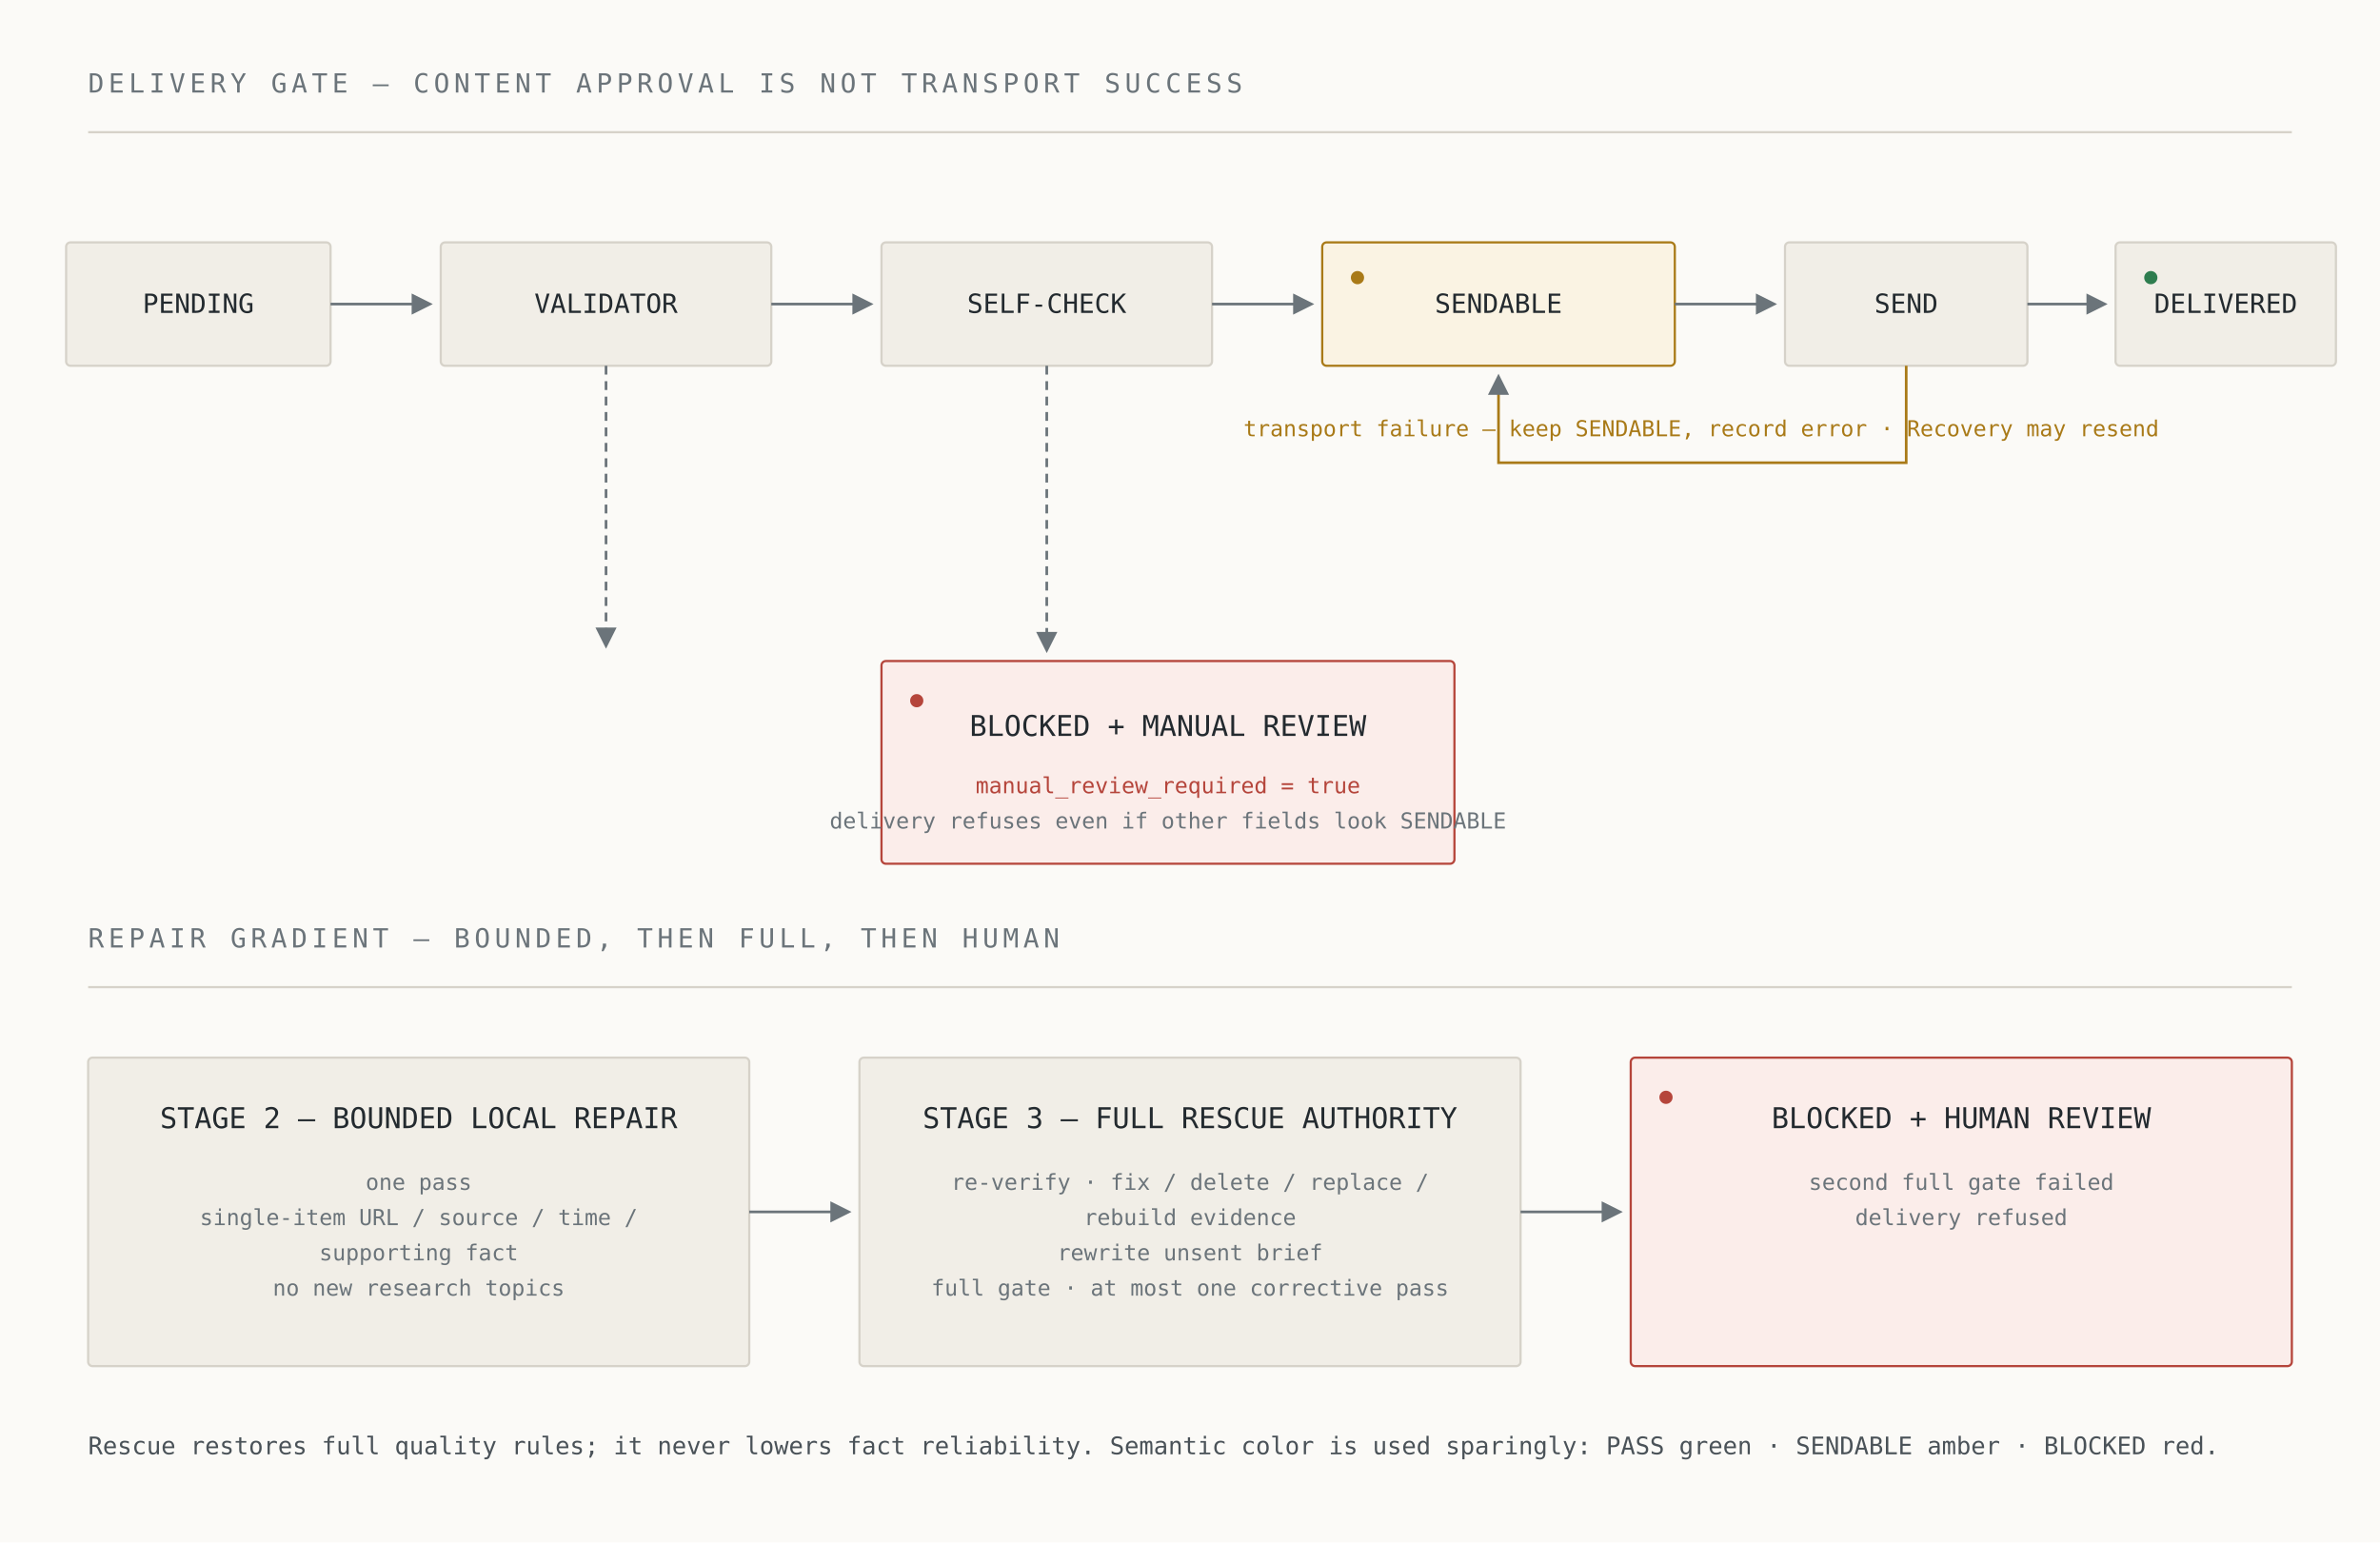
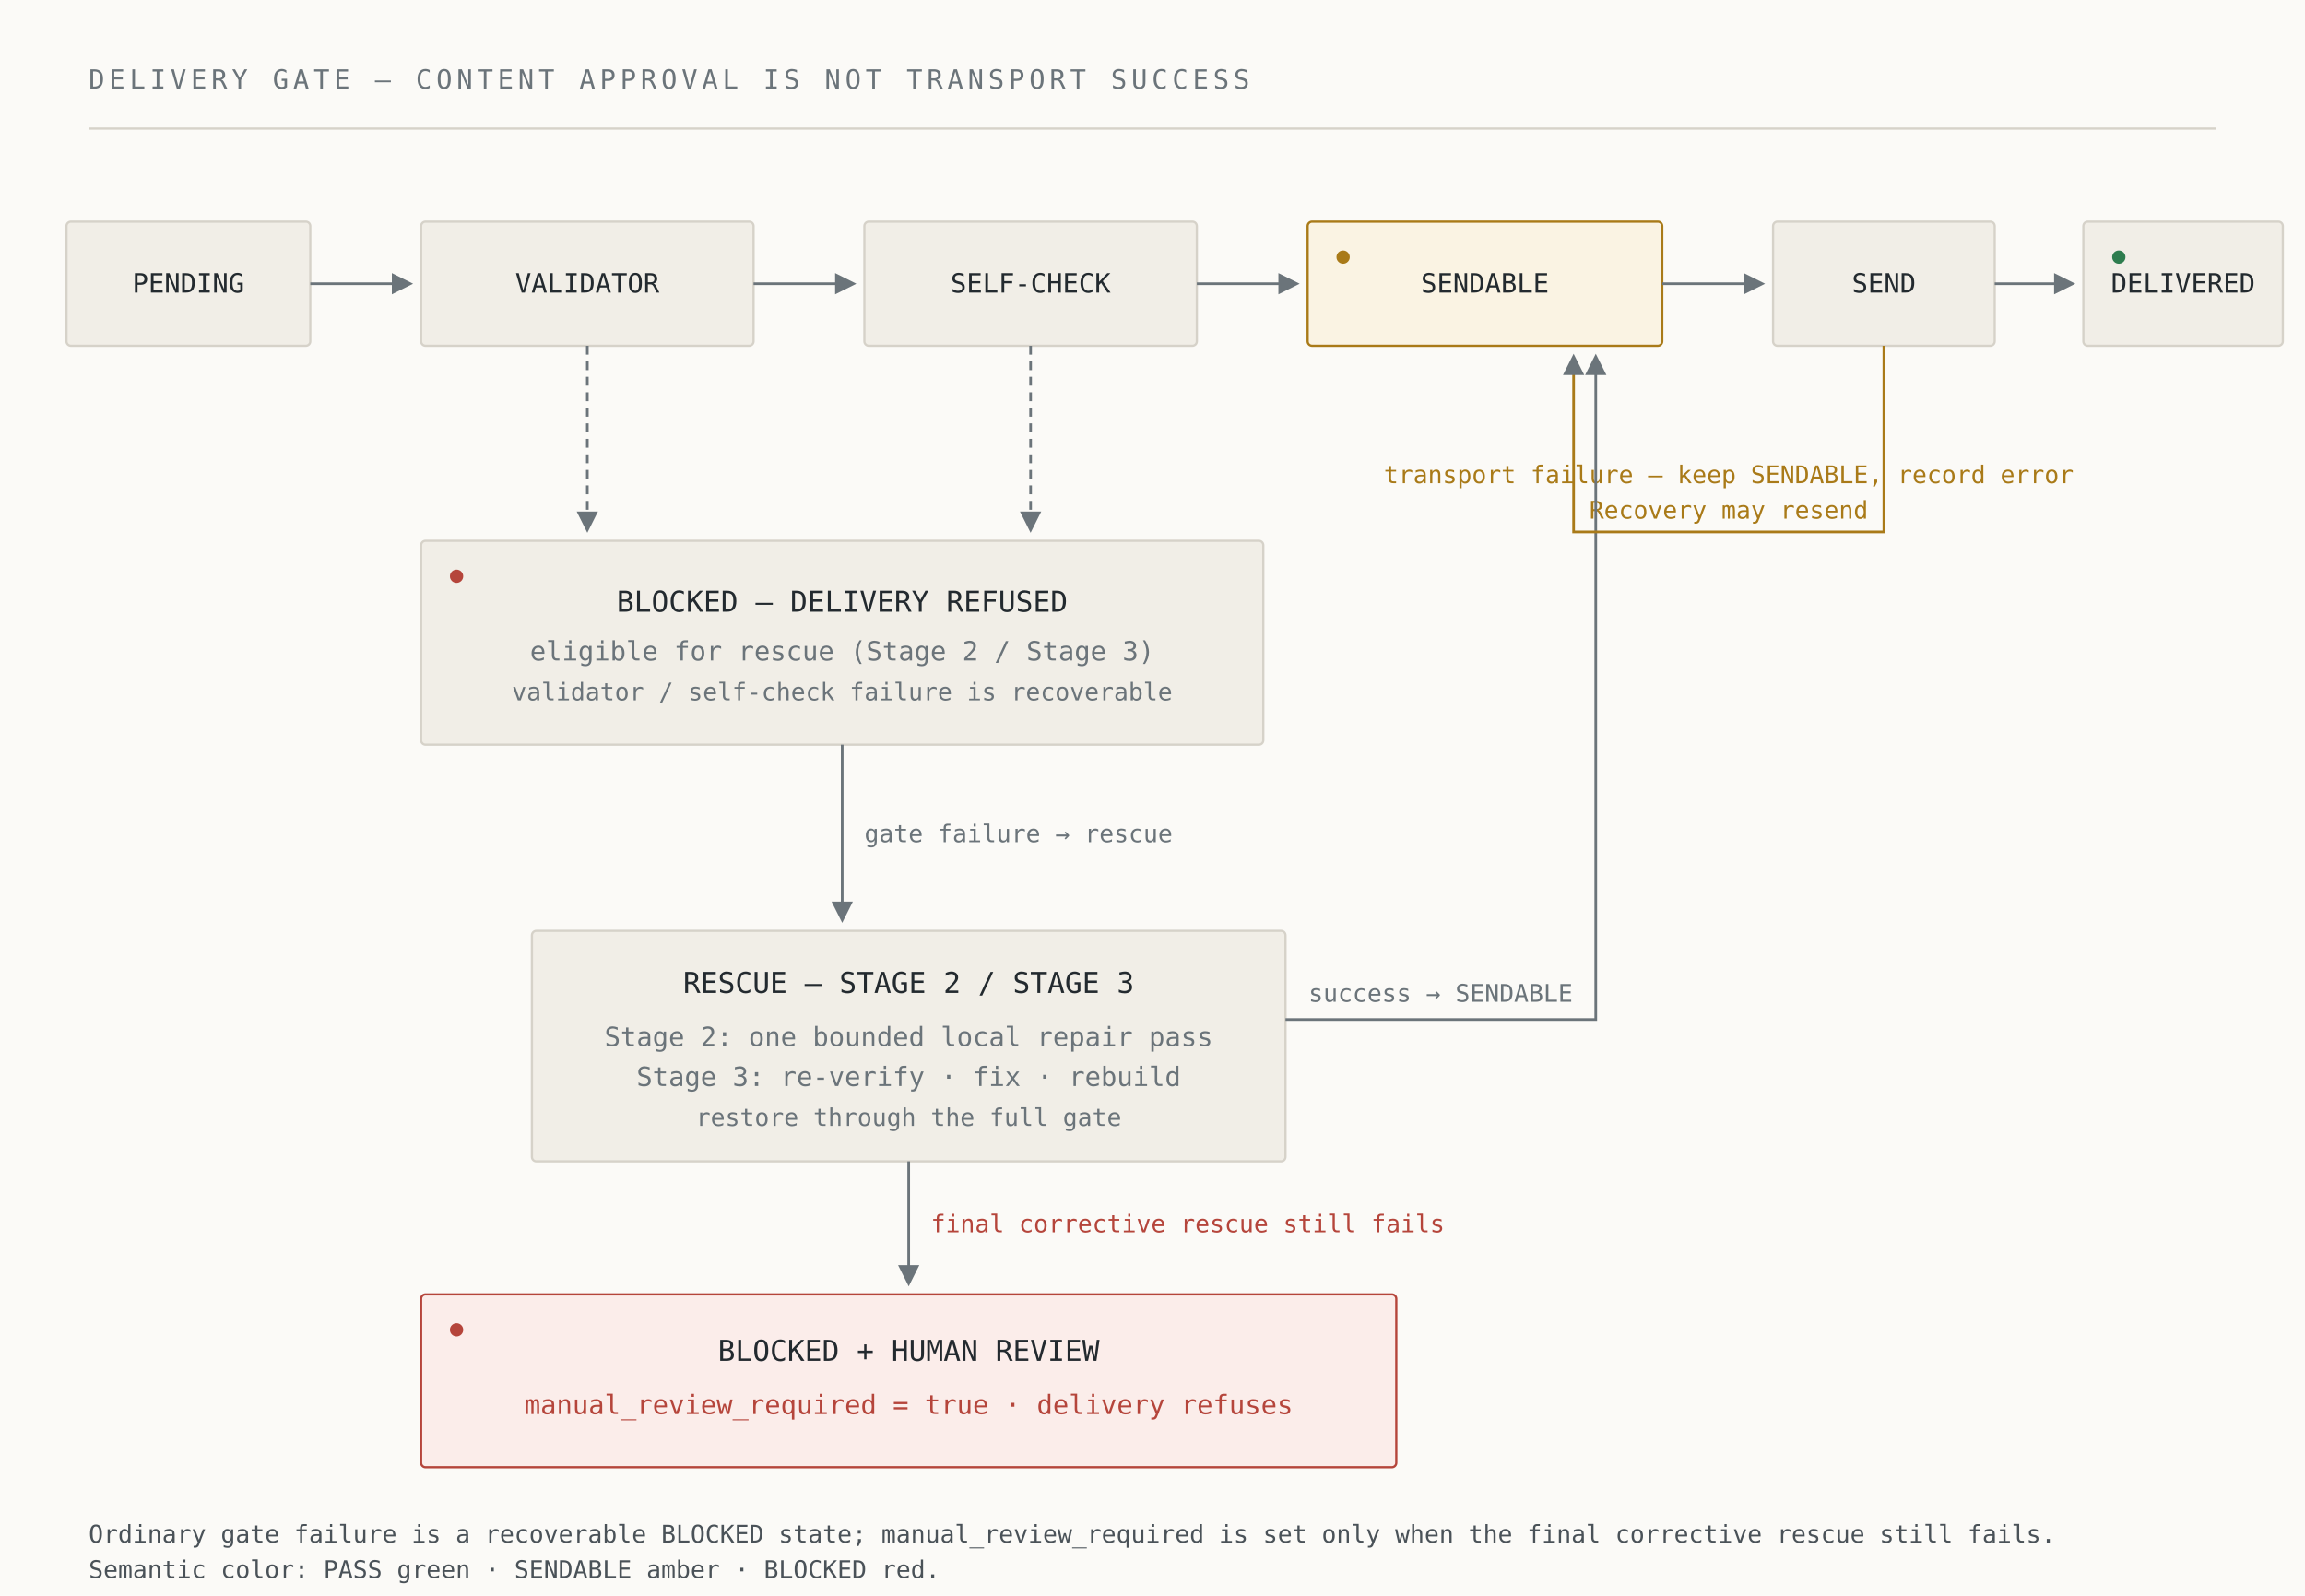
- <svg xmlns="http://www.w3.org/2000/svg" viewBox="0 0 1080 700" role="img" aria-labelledby="gate-title gate-desc">
-   <rect width="1080" height="700" fill="#FBFAF7" />
+ <svg xmlns="http://www.w3.org/2000/svg" viewBox="0 0 1040 720" role="img" aria-labelledby="gate-title gate-desc">
+   <rect width="1040" height="720" fill="#FBFAF7" />
  <g font-family="ui-monospace, 'Cascadia Mono', Consolas, monospace">
-     <text x="40" y="42" font-size="12" letter-spacing="2" fill="#6B747A">DELIVERY GATE — CONTENT APPROVAL IS NOT TRANSPORT SUCCESS</text>
+     <text x="40" y="40" font-size="12" letter-spacing="2" fill="#6B747A">DELIVERY GATE — CONTENT APPROVAL IS NOT TRANSPORT SUCCESS</text>
  </g>
-   <line x1="40" y1="60" x2="1040" y2="60" stroke="#D6D2C9" />
+   <line x1="40" y1="58" x2="1000" y2="58" stroke="#D6D2C9" />
  <g font-family="ui-monospace, 'Cascadia Mono', Consolas, monospace">
-     <rect x="30" y="110" width="120" height="56" rx="2" fill="#F1EEE7" stroke="#D6D2C9" />
-     <text x="90" y="142" text-anchor="middle" font-size="12" fill="#232A2F">PENDING</text>
-     <rect x="200" y="110" width="150" height="56" rx="2" fill="#F1EEE7" stroke="#D6D2C9" />
-     <text x="275" y="142" text-anchor="middle" font-size="12" fill="#232A2F">VALIDATOR</text>
-     <rect x="400" y="110" width="150" height="56" rx="2" fill="#F1EEE7" stroke="#D6D2C9" />
-     <text x="475" y="142" text-anchor="middle" font-size="12" fill="#232A2F">SELF-CHECK</text>
-     <rect x="600" y="110" width="160" height="56" rx="2" fill="#FAF3E3" stroke="#A97A18" />
-     <text x="680" y="142" text-anchor="middle" font-size="12" fill="#232A2F">SENDABLE</text>
-     <circle cx="616" cy="126" r="3" fill="#A97A18" />
-     <rect x="810" y="110" width="110" height="56" rx="2" fill="#F1EEE7" stroke="#D6D2C9" />
-     <text x="865" y="142" text-anchor="middle" font-size="12" fill="#232A2F">SEND</text>
-     <rect x="960" y="110" width="100" height="56" rx="2" fill="#F1EEE7" stroke="#D6D2C9" />
-     <text x="1010" y="142" text-anchor="middle" font-size="12" fill="#232A2F">DELIVERED</text>
-     <circle cx="976" cy="126" r="3" fill="#2E7D4F" />
+     <rect x="30" y="100" width="110" height="56" rx="2" fill="#F1EEE7" stroke="#D6D2C9" />
+     <text x="85" y="132" text-anchor="middle" font-size="12" fill="#232A2F">PENDING</text>
+     <rect x="190" y="100" width="150" height="56" rx="2" fill="#F1EEE7" stroke="#D6D2C9" />
+     <text x="265" y="132" text-anchor="middle" font-size="12" fill="#232A2F">VALIDATOR</text>
+     <rect x="390" y="100" width="150" height="56" rx="2" fill="#F1EEE7" stroke="#D6D2C9" />
+     <text x="465" y="132" text-anchor="middle" font-size="12" fill="#232A2F">SELF-CHECK</text>
+     <rect x="590" y="100" width="160" height="56" rx="2" fill="#FAF3E3" stroke="#A97A18" />
+     <text x="670" y="132" text-anchor="middle" font-size="12" fill="#232A2F">SENDABLE</text>
+     <circle cx="606" cy="116" r="3" fill="#A97A18" />
+     <rect x="800" y="100" width="100" height="56" rx="2" fill="#F1EEE7" stroke="#D6D2C9" />
+     <text x="850" y="132" text-anchor="middle" font-size="12" fill="#232A2F">SEND</text>
+     <rect x="940" y="100" width="90" height="56" rx="2" fill="#F1EEE7" stroke="#D6D2C9" />
+     <text x="985" y="132" text-anchor="middle" font-size="12" fill="#232A2F">DELIVERED</text>
+     <circle cx="956" cy="116" r="3" fill="#2E7D4F" />
  </g>
  <defs>
-     <marker id="arrow3" viewBox="0 0 8 8" refX="6" refY="4" markerWidth="8" markerHeight="8" orient="auto-start-reverse">
+     <marker id="arrowG" viewBox="0 0 8 8" refX="6" refY="4" markerWidth="8" markerHeight="8" orient="auto-start-reverse">
      <path d="M0,0 L8,4 L0,8 z" fill="#6B747A" />
    </marker>
  </defs>
-   <g stroke="#6B747A" stroke-width="1.2" marker-end="url(#arrow3)">
-     <line x1="150" y1="138" x2="194" y2="138" />
-     <line x1="350" y1="138" x2="394" y2="138" />
-     <line x1="550" y1="138" x2="594" y2="138" />
-     <line x1="760" y1="138" x2="804" y2="138" />
-     <line x1="920" y1="138" x2="954" y2="138" />
+   <g stroke="#6B747A" stroke-width="1.2" marker-end="url(#arrowG)">
+     <line x1="140" y1="128" x2="184" y2="128" />
+     <line x1="340" y1="128" x2="384" y2="128" />
+     <line x1="540" y1="128" x2="584" y2="128" />
+     <line x1="750" y1="128" x2="794" y2="128" />
+     <line x1="900" y1="128" x2="934" y2="128" />
+   </g>
+   <g stroke="#6B747A" stroke-width="1.2" stroke-dasharray="4 3" marker-end="url(#arrowG)">
+     <line x1="265" y1="156" x2="265" y2="238" />
+     <line x1="465" y1="156" x2="465" y2="238" />
  </g>
  <g font-family="ui-monospace, 'Cascadia Mono', Consolas, monospace">
-     <path d="M 865 166 L 865 210 L 680 210 L 680 172" fill="none" stroke="#A97A18" stroke-width="1.2" marker-end="url(#arrow3)" />
-     <text x="772" y="198" text-anchor="middle" font-size="10" fill="#A97A18">transport failure — keep SENDABLE, record error · Recovery may resend</text>
-     <rect x="400" y="300" width="260" height="92" rx="2" fill="#FBEDEA" stroke="#B5453B" />
-     <text x="530" y="334" text-anchor="middle" font-size="13" fill="#232A2F">BLOCKED + MANUAL REVIEW</text>
-     <text x="530" y="360" text-anchor="middle" font-size="10" fill="#B5453B">manual_review_required = true</text>
-     <text x="530" y="376" text-anchor="middle" font-size="10" fill="#6B747A">delivery refuses even if other fields look SENDABLE</text>
-     <circle cx="416" cy="318" r="3" fill="#B5453B" />
+     <rect x="190" y="244" width="380" height="92" rx="2" fill="#F1EEE7" stroke="#D6D2C9" />
+     <text x="380" y="276" text-anchor="middle" font-size="13" fill="#232A2F">BLOCKED — DELIVERY REFUSED</text>
+     <text x="380" y="298" text-anchor="middle" font-size="12" fill="#6B747A">eligible for rescue (Stage 2 / Stage 3)</text>
+     <text x="380" y="316" text-anchor="middle" font-size="11" fill="#6B747A">validator / self-check failure is recoverable</text>
+     <circle cx="206" cy="260" r="3" fill="#B5453B" />
+     <rect x="240" y="420" width="340" height="104" rx="2" fill="#F1EEE7" stroke="#D6D2C9" />
+     <text x="410" y="448" text-anchor="middle" font-size="13" fill="#232A2F">RESCUE — STAGE 2 / STAGE 3</text>
+     <text x="410" y="472" text-anchor="middle" font-size="12" fill="#6B747A">Stage 2: one bounded local repair pass</text>
+     <text x="410" y="490" text-anchor="middle" font-size="12" fill="#6B747A">Stage 3: re-verify · fix · rebuild</text>
+     <text x="410" y="508" text-anchor="middle" font-size="11" fill="#6B747A">restore through the full gate</text>
+     <text x="390" y="380" font-size="11" fill="#6B747A">gate failure → rescue</text>
+     <text x="650" y="452" text-anchor="middle" font-size="11" fill="#6B747A">success → SENDABLE</text>
+     <rect x="190" y="584" width="440" height="78" rx="2" fill="#FBEDEA" stroke="#B5453B" />
+     <text x="410" y="614" text-anchor="middle" font-size="13" fill="#232A2F">BLOCKED + HUMAN REVIEW</text>
+     <text x="410" y="638" text-anchor="middle" font-size="12" fill="#B5453B">manual_review_required = true · delivery refuses</text>
+     <circle cx="206" cy="600" r="3" fill="#B5453B" />
+     <text x="420" y="556" font-size="11" fill="#B5453B">final corrective rescue still fails</text>
+     <text x="780" y="218" text-anchor="middle" font-size="11" fill="#A97A18">transport failure — keep SENDABLE, record error</text>
+     <text x="780" y="234" text-anchor="middle" font-size="11" fill="#A97A18">Recovery may resend</text>
  </g>
-   <g stroke="#6B747A" stroke-width="1.2" marker-end="url(#arrow3)">
-     <line x1="275" y1="166" x2="275" y2="292" stroke-dasharray="4 3" />
-     <line x1="475" y1="166" x2="475" y2="294" stroke-dasharray="4 3" />
+   <g stroke="#6B747A" stroke-width="1.2" marker-end="url(#arrowG)">
+     <line x1="380" y1="336" x2="380" y2="414" />
+     <line x1="410" y1="524" x2="410" y2="578" />
+     <path d="M 580 460 L 720 460 L 720 162" fill="none" />
+     <path d="M 850 156 L 850 240 L 710 240 L 710 162" fill="none" stroke="#A97A18" />
  </g>
  <g font-family="ui-monospace, 'Cascadia Mono', Consolas, monospace">
-     <text x="40" y="430" font-size="12" letter-spacing="2" fill="#6B747A">REPAIR GRADIENT — BOUNDED, THEN FULL, THEN HUMAN</text>
-   </g>
-   <line x1="40" y1="448" x2="1040" y2="448" stroke="#D6D2C9" />
-   <g font-family="ui-monospace, 'Cascadia Mono', Consolas, monospace">
-     <rect x="40" y="480" width="300" height="140" rx="2" fill="#F1EEE7" stroke="#D6D2C9" />
-     <text x="190" y="512" text-anchor="middle" font-size="13" fill="#232A2F">STAGE 2 — BOUNDED LOCAL REPAIR</text>
-     <text x="190" y="540" text-anchor="middle" font-size="10" fill="#6B747A">one pass</text>
-     <text x="190" y="556" text-anchor="middle" font-size="10" fill="#6B747A">single-item URL / source / time /</text>
-     <text x="190" y="572" text-anchor="middle" font-size="10" fill="#6B747A">supporting fact</text>
-     <text x="190" y="588" text-anchor="middle" font-size="10" fill="#6B747A">no new research topics</text>
-     <rect x="390" y="480" width="300" height="140" rx="2" fill="#F1EEE7" stroke="#D6D2C9" />
-     <text x="540" y="512" text-anchor="middle" font-size="13" fill="#232A2F">STAGE 3 — FULL RESCUE AUTHORITY</text>
-     <text x="540" y="540" text-anchor="middle" font-size="10" fill="#6B747A">re-verify · fix / delete / replace /</text>
-     <text x="540" y="556" text-anchor="middle" font-size="10" fill="#6B747A">rebuild evidence</text>
-     <text x="540" y="572" text-anchor="middle" font-size="10" fill="#6B747A">rewrite unsent brief</text>
-     <text x="540" y="588" text-anchor="middle" font-size="10" fill="#6B747A">full gate · at most one corrective pass</text>
-     <rect x="740" y="480" width="300" height="140" rx="2" fill="#FBEDEA" stroke="#B5453B" />
-     <text x="890" y="512" text-anchor="middle" font-size="13" fill="#232A2F">BLOCKED + HUMAN REVIEW</text>
-     <text x="890" y="540" text-anchor="middle" font-size="10" fill="#6B747A">second full gate failed</text>
-     <text x="890" y="556" text-anchor="middle" font-size="10" fill="#6B747A">delivery refused</text>
-     <circle cx="756" cy="498" r="3" fill="#B5453B" />
-   </g>
-   <g stroke="#6B747A" stroke-width="1.2" marker-end="url(#arrow3)">
-     <line x1="340" y1="550" x2="384" y2="550" />
-     <line x1="690" y1="550" x2="734" y2="550" />
-   </g>
-   <g font-family="ui-monospace, 'Cascadia Mono', Consolas, monospace">
-     <text x="40" y="660" font-size="11" fill="#4A5258">Rescue restores full quality rules; it never lowers fact reliability. Semantic color is used sparingly: PASS green · SENDABLE amber · BLOCKED red.</text>
+     <text x="40" y="696" font-size="11" fill="#4A5258">Ordinary gate failure is a recoverable BLOCKED state; manual_review_required is set only when the final corrective rescue still fails.</text>
+     <text x="40" y="712" font-size="11" fill="#4A5258">Semantic color: PASS green · SENDABLE amber · BLOCKED red.</text>
  </g>
</svg>
